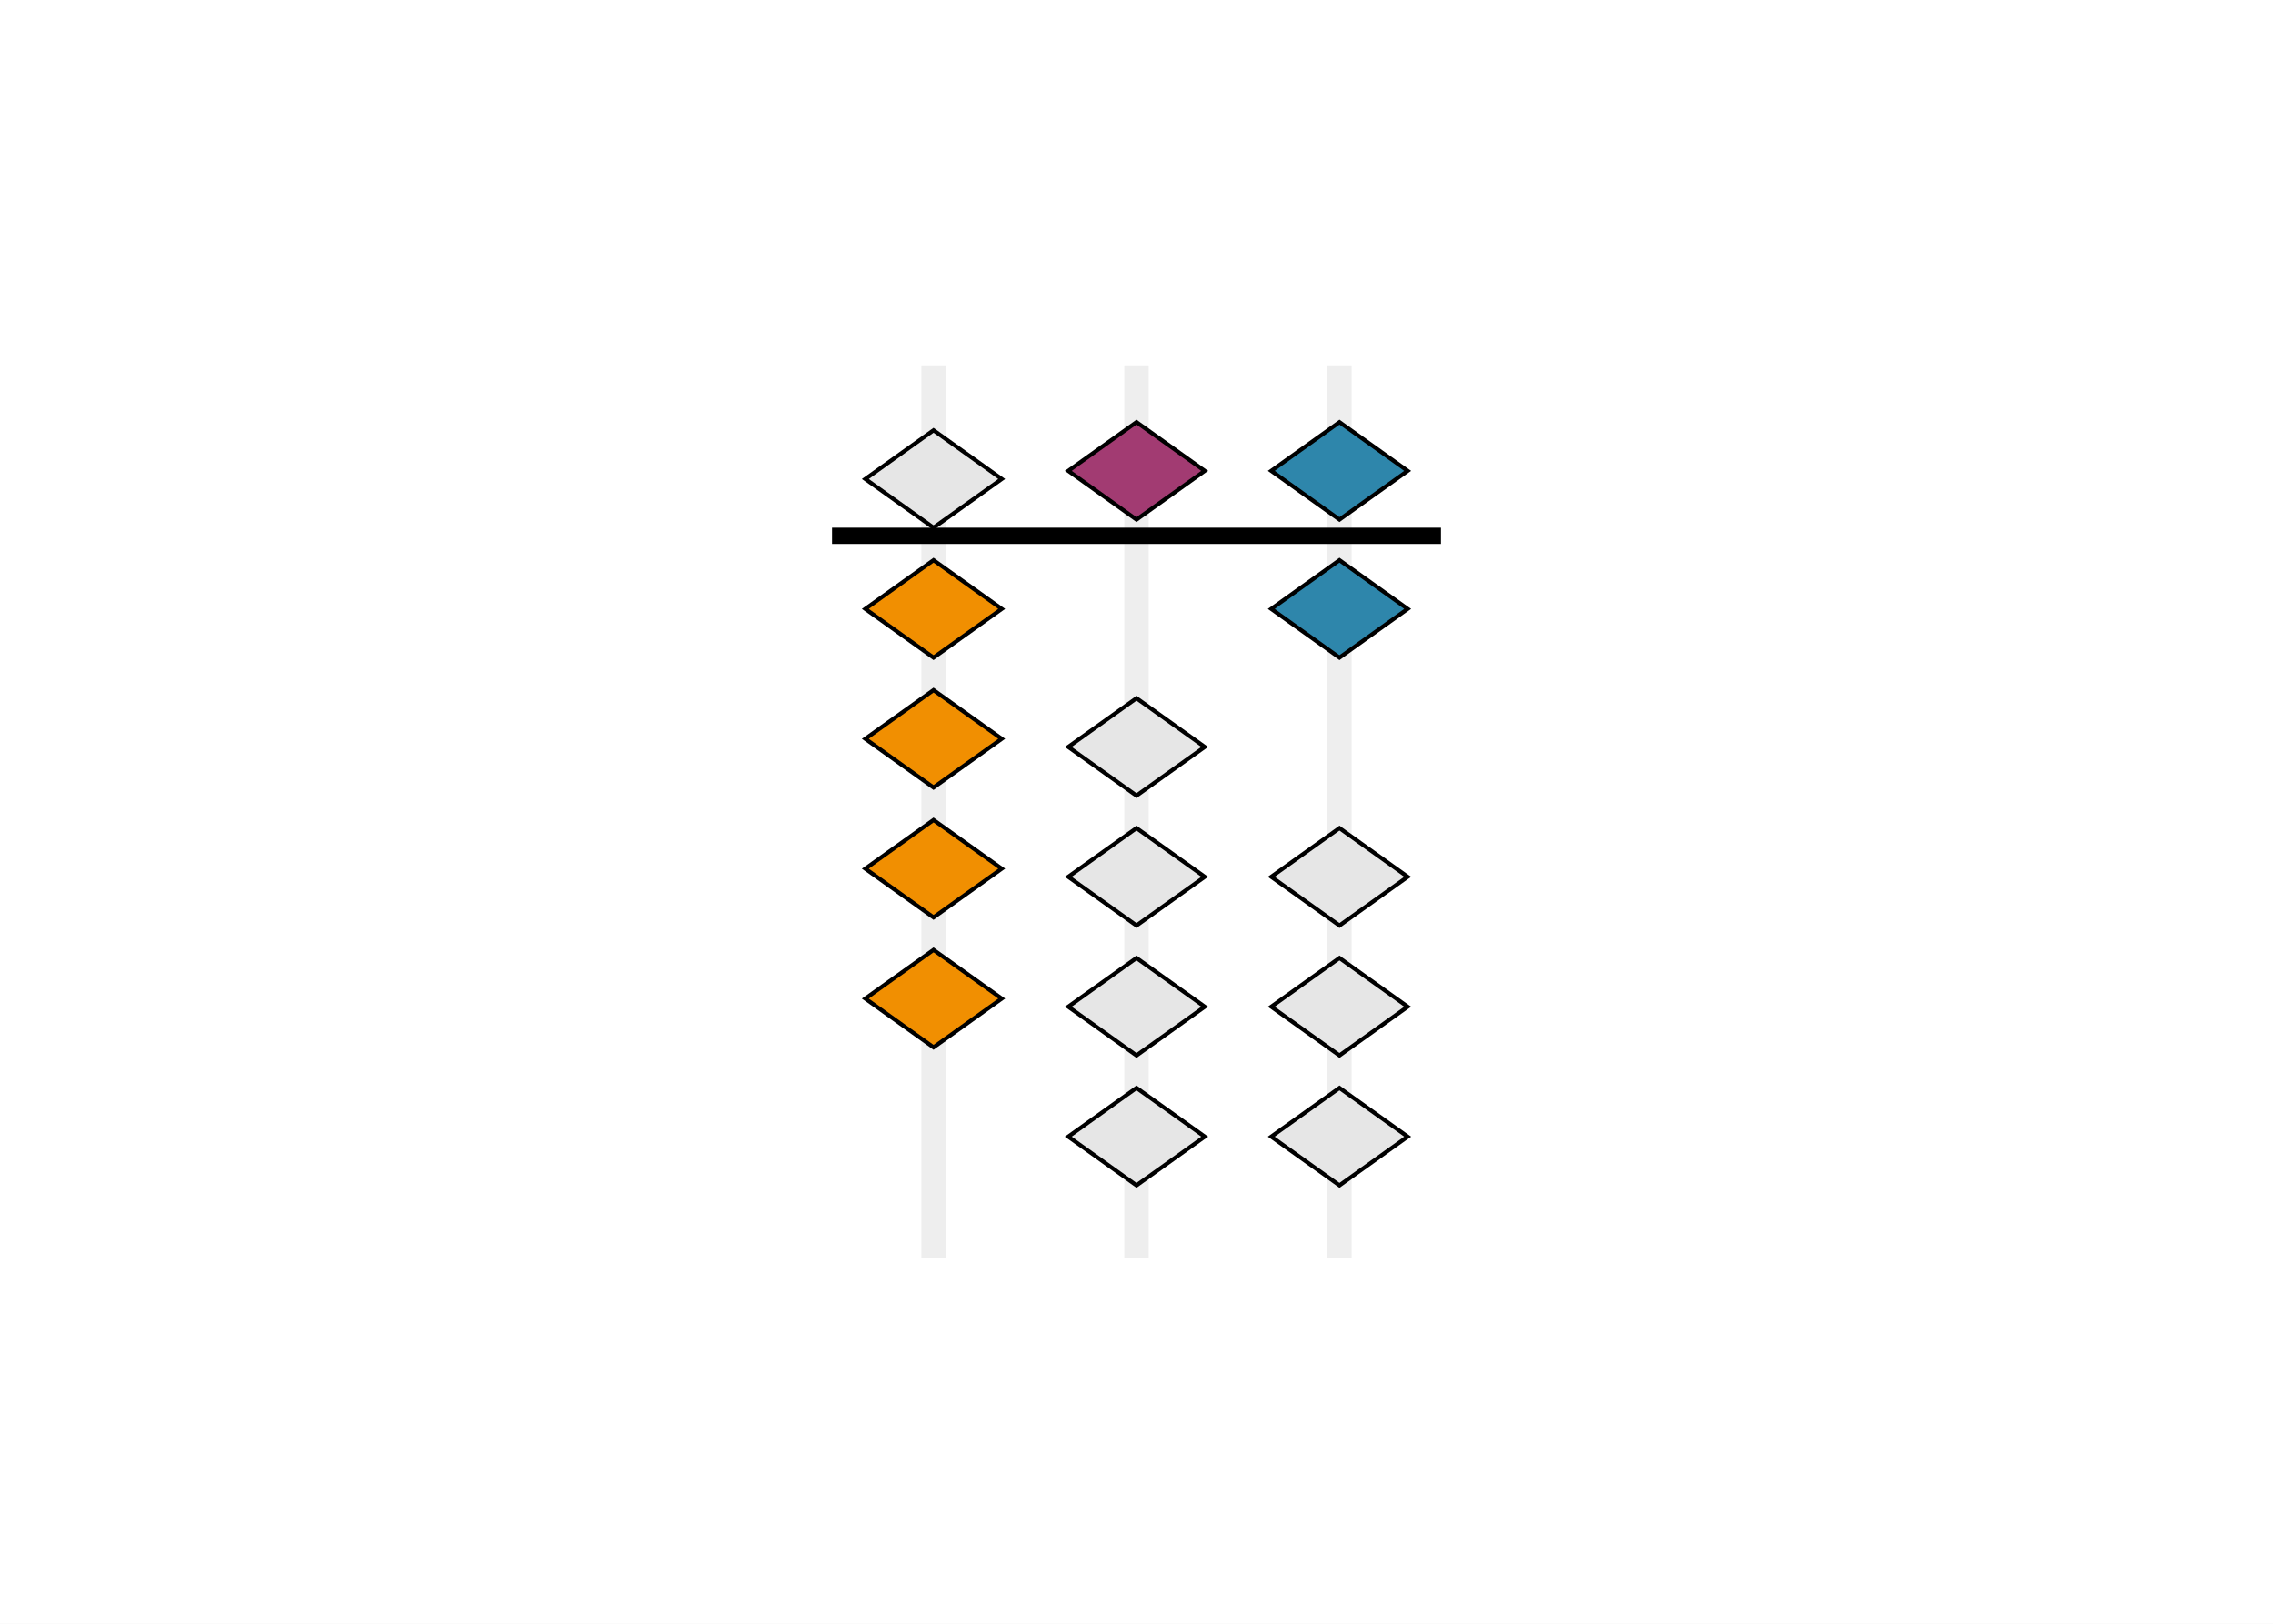
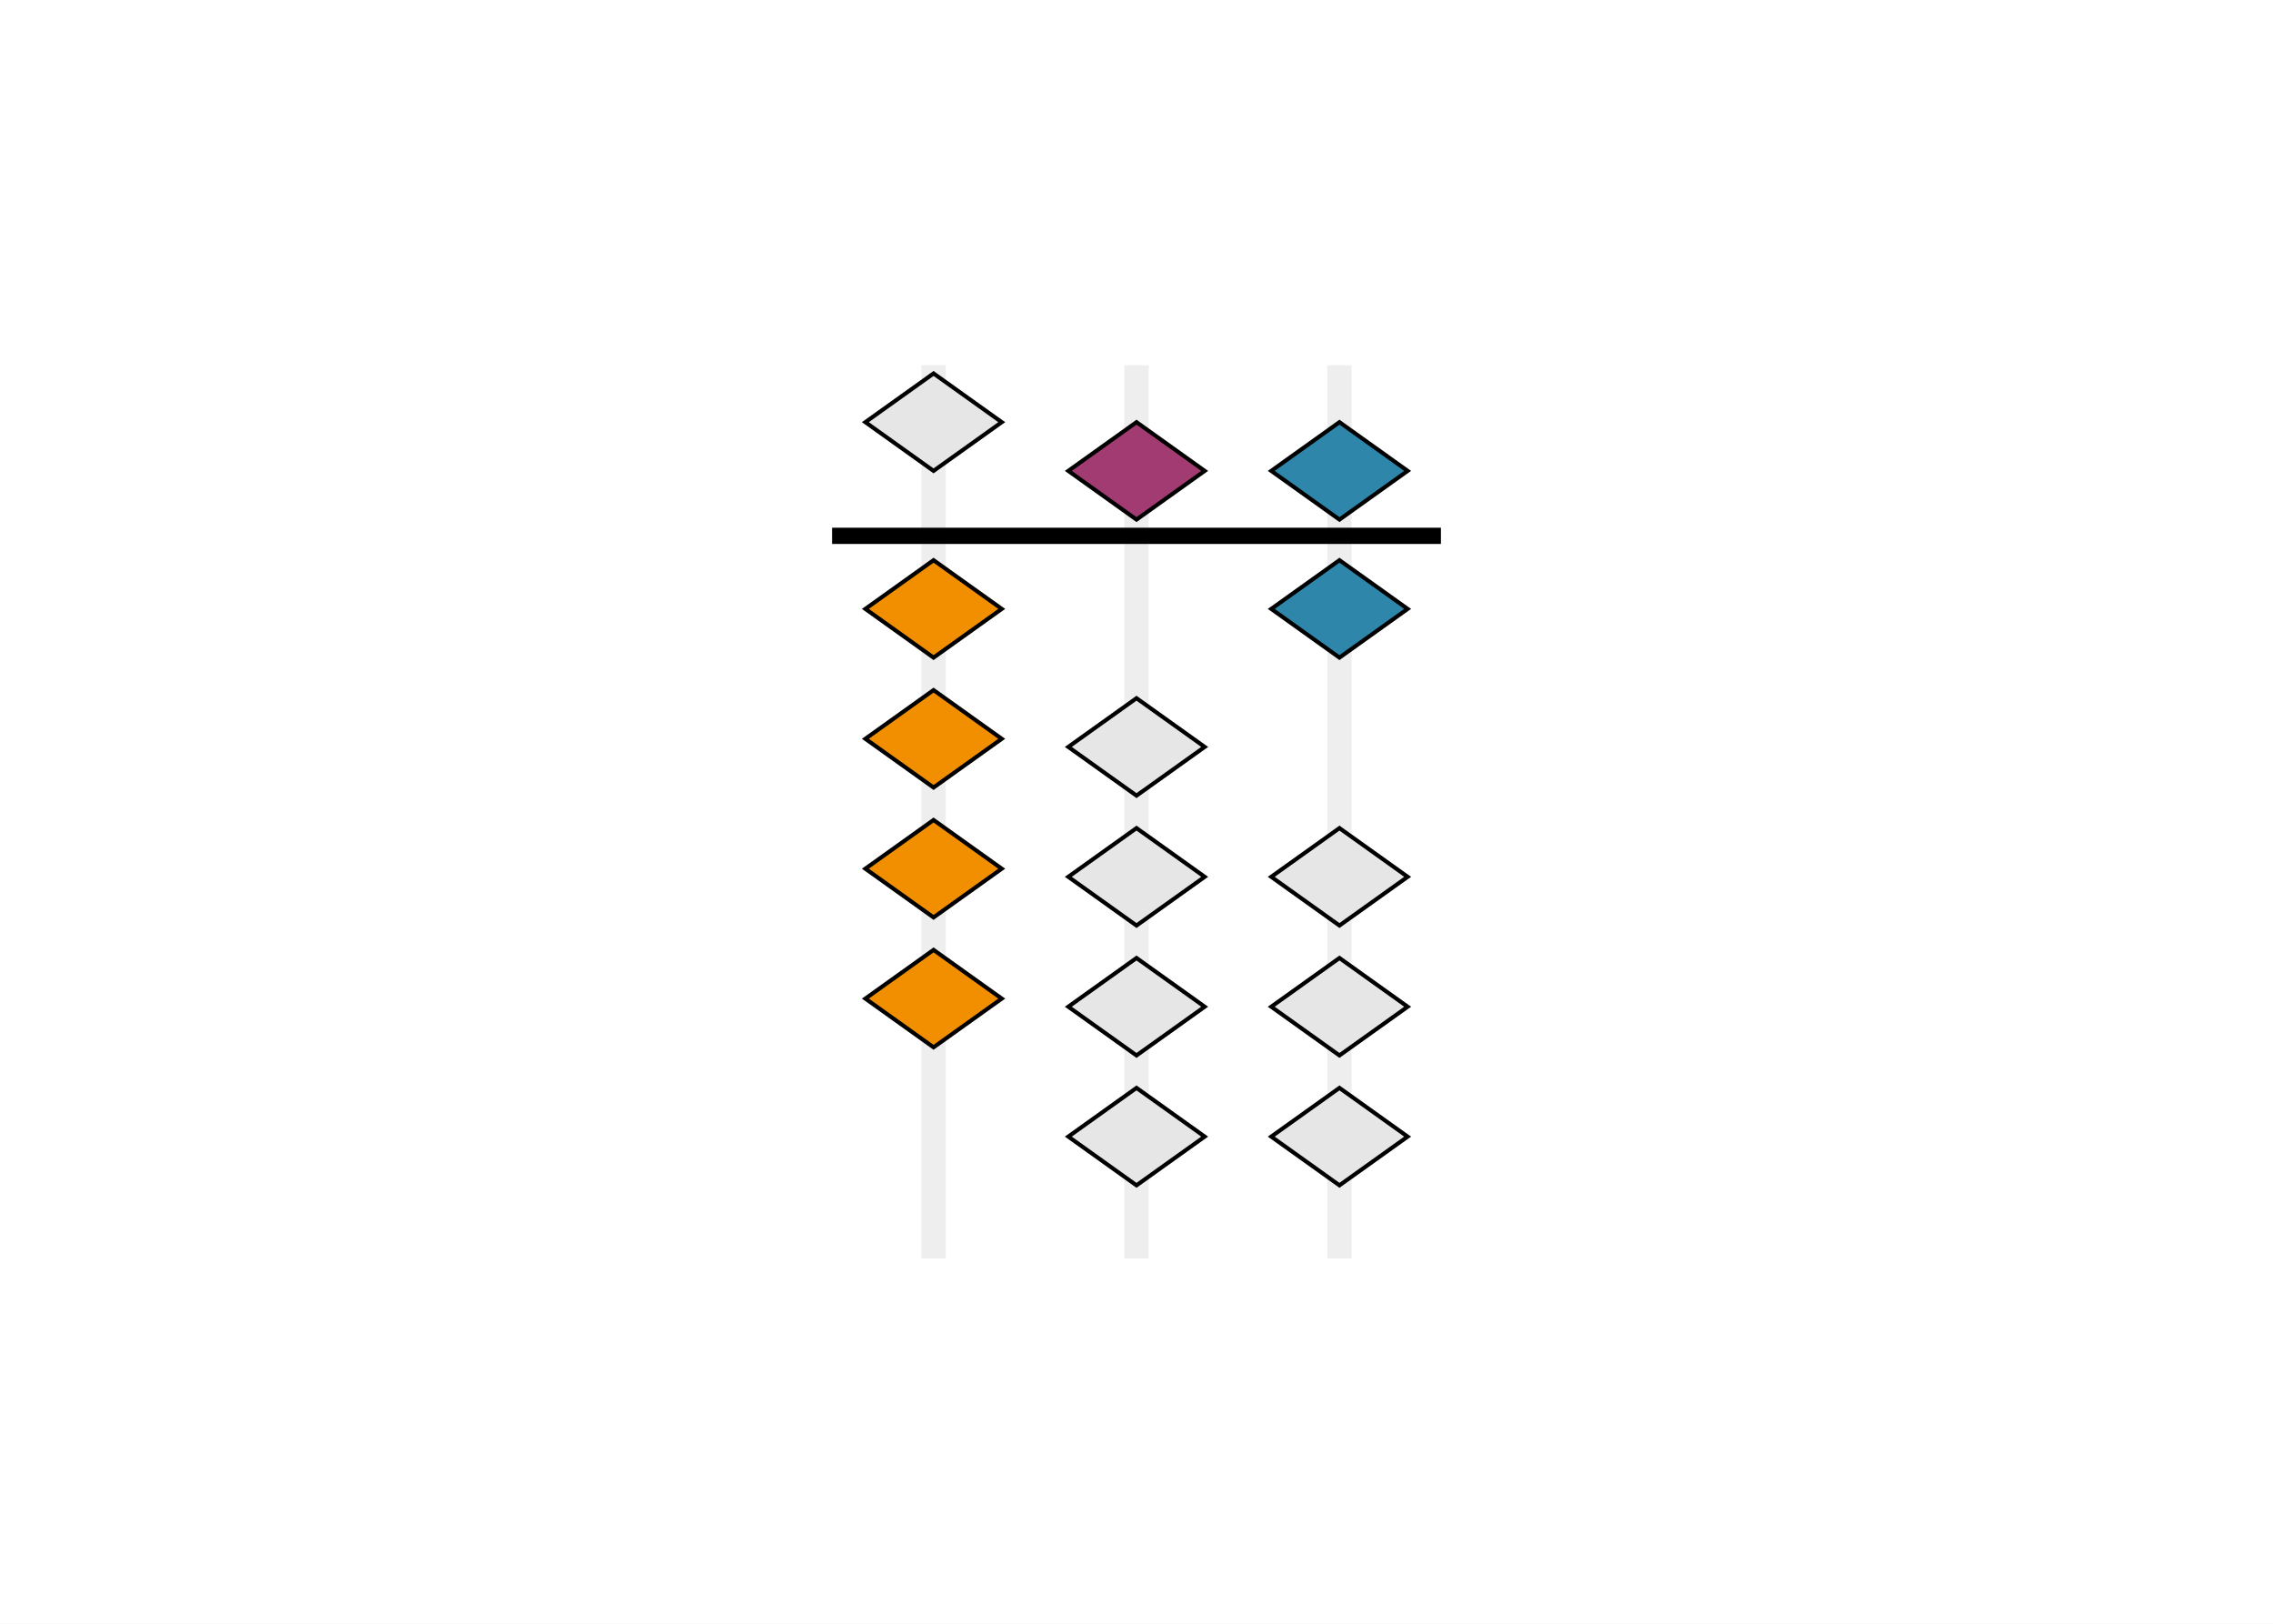
<svg xmlns="http://www.w3.org/2000/svg" class="typst-doc" viewBox="0 0 252 180" width="252pt" height="180pt">
  <path class="typst-shape" fill="#ffffff" fill-rule="nonzero" d="M 0 0 L 0 180 L 252 180 L 252 0 Z " />
  <g>
    <g transform="translate(12.6 12.6)">
      <g class="typst-group">
        <g>
          <g transform="translate(75.9 22.4)">
            <g class="typst-group">
              <g transform="matrix(0.9 0 0 0.9 3.75 5.5)">
                <g transform="translate(0 0)">
                  <g class="typst-group">
                    <g>
                      <g transform="translate(0 0)">
                        <g class="typst-group">
                          <g>
                            <g transform="translate(11 0)">
                              <path class="typst-shape" fill="#eeeeee" fill-rule="nonzero" d="M 0 0 L 0 110 L 3 110 L 3 0 Z " />
                            </g>
-                             <g transform="translate(4.1 8)">
+                             <g transform="translate(4.1 1)">
                              <g class="typst-group">
                                <g>
                                  <g transform="translate(0 0)">
                                    <path class="typst-shape" fill="#e6e6e6" fill-rule="nonzero" stroke="#000000" stroke-width="0.5" stroke-linecap="butt" stroke-linejoin="miter" stroke-miterlimit="4" d="M 8.4 0 L 16.8 6 L 8.4 12 L 0 6 Z " />
                                  </g>
                                </g>
                              </g>
                            </g>
                            <g transform="translate(4.1 24)">
                              <g class="typst-group">
                                <g>
                                  <g transform="translate(0 0)">
                                    <path class="typst-shape" fill="#f18f01" fill-rule="nonzero" stroke="#000000" stroke-width="0.5" stroke-linecap="butt" stroke-linejoin="miter" stroke-miterlimit="4" d="M 8.4 0 L 16.8 6 L 8.4 12 L 0 6 Z " />
                                  </g>
                                </g>
                              </g>
                            </g>
                            <g transform="translate(4.1 40)">
                              <g class="typst-group">
                                <g>
                                  <g transform="translate(0 0)">
                                    <path class="typst-shape" fill="#f18f01" fill-rule="nonzero" stroke="#000000" stroke-width="0.5" stroke-linecap="butt" stroke-linejoin="miter" stroke-miterlimit="4" d="M 8.4 0 L 16.8 6 L 8.4 12 L 0 6 Z " />
                                  </g>
                                </g>
                              </g>
                            </g>
                            <g transform="translate(4.1 56)">
                              <g class="typst-group">
                                <g>
                                  <g transform="translate(0 0)">
                                    <path class="typst-shape" fill="#f18f01" fill-rule="nonzero" stroke="#000000" stroke-width="0.5" stroke-linecap="butt" stroke-linejoin="miter" stroke-miterlimit="4" d="M 8.4 0 L 16.8 6 L 8.4 12 L 0 6 Z " />
                                  </g>
                                </g>
                              </g>
                            </g>
                            <g transform="translate(4.1 72)">
                              <g class="typst-group">
                                <g>
                                  <g transform="translate(0 0)">
                                    <path class="typst-shape" fill="#f18f01" fill-rule="nonzero" stroke="#000000" stroke-width="0.5" stroke-linecap="butt" stroke-linejoin="miter" stroke-miterlimit="4" d="M 8.4 0 L 16.8 6 L 8.4 12 L 0 6 Z " />
                                  </g>
                                </g>
                              </g>
                            </g>
                            <g transform="translate(36 0)">
                              <path class="typst-shape" fill="#eeeeee" fill-rule="nonzero" d="M 0 0 L 0 110 L 3 110 L 3 0 Z " />
                            </g>
                            <g transform="translate(29.1 7)">
                              <g class="typst-group">
                                <g>
                                  <g transform="translate(0 0)">
                                    <path class="typst-shape" fill="#a23b72" fill-rule="nonzero" stroke="#000000" stroke-width="0.5" stroke-linecap="butt" stroke-linejoin="miter" stroke-miterlimit="4" d="M 8.4 0 L 16.8 6 L 8.4 12 L 0 6 Z " />
                                  </g>
                                </g>
                              </g>
                            </g>
                            <g transform="translate(29.1 41)">
                              <g class="typst-group">
                                <g>
                                  <g transform="translate(0 0)">
                                    <path class="typst-shape" fill="#e6e6e6" fill-rule="nonzero" stroke="#000000" stroke-width="0.5" stroke-linecap="butt" stroke-linejoin="miter" stroke-miterlimit="4" d="M 8.4 0 L 16.8 6 L 8.4 12 L 0 6 Z " />
                                  </g>
                                </g>
                              </g>
                            </g>
                            <g transform="translate(29.1 57)">
                              <g class="typst-group">
                                <g>
                                  <g transform="translate(0 0)">
                                    <path class="typst-shape" fill="#e6e6e6" fill-rule="nonzero" stroke="#000000" stroke-width="0.5" stroke-linecap="butt" stroke-linejoin="miter" stroke-miterlimit="4" d="M 8.4 0 L 16.8 6 L 8.4 12 L 0 6 Z " />
                                  </g>
                                </g>
                              </g>
                            </g>
                            <g transform="translate(29.1 73)">
                              <g class="typst-group">
                                <g>
                                  <g transform="translate(0 0)">
                                    <path class="typst-shape" fill="#e6e6e6" fill-rule="nonzero" stroke="#000000" stroke-width="0.5" stroke-linecap="butt" stroke-linejoin="miter" stroke-miterlimit="4" d="M 8.4 0 L 16.8 6 L 8.4 12 L 0 6 Z " />
                                  </g>
                                </g>
                              </g>
                            </g>
                            <g transform="translate(29.1 89)">
                              <g class="typst-group">
                                <g>
                                  <g transform="translate(0 0)">
                                    <path class="typst-shape" fill="#e6e6e6" fill-rule="nonzero" stroke="#000000" stroke-width="0.5" stroke-linecap="butt" stroke-linejoin="miter" stroke-miterlimit="4" d="M 8.4 0 L 16.8 6 L 8.4 12 L 0 6 Z " />
                                  </g>
                                </g>
                              </g>
                            </g>
                            <g transform="translate(61 0)">
                              <path class="typst-shape" fill="#eeeeee" fill-rule="nonzero" d="M 0 0 L 0 110 L 3 110 L 3 0 Z " />
                            </g>
                            <g transform="translate(54.1 7)">
                              <g class="typst-group">
                                <g>
                                  <g transform="translate(0 0)">
                                    <path class="typst-shape" fill="#2e86ab" fill-rule="nonzero" stroke="#000000" stroke-width="0.5" stroke-linecap="butt" stroke-linejoin="miter" stroke-miterlimit="4" d="M 8.4 0 L 16.8 6 L 8.4 12 L 0 6 Z " />
                                  </g>
                                </g>
                              </g>
                            </g>
                            <g transform="translate(54.1 24)">
                              <g class="typst-group">
                                <g>
                                  <g transform="translate(0 0)">
                                    <path class="typst-shape" fill="#2e86ab" fill-rule="nonzero" stroke="#000000" stroke-width="0.5" stroke-linecap="butt" stroke-linejoin="miter" stroke-miterlimit="4" d="M 8.4 0 L 16.8 6 L 8.4 12 L 0 6 Z " />
                                  </g>
                                </g>
                              </g>
                            </g>
                            <g transform="translate(54.1 57)">
                              <g class="typst-group">
                                <g>
                                  <g transform="translate(0 0)">
                                    <path class="typst-shape" fill="#e6e6e6" fill-rule="nonzero" stroke="#000000" stroke-width="0.5" stroke-linecap="butt" stroke-linejoin="miter" stroke-miterlimit="4" d="M 8.4 0 L 16.8 6 L 8.4 12 L 0 6 Z " />
                                  </g>
                                </g>
                              </g>
                            </g>
                            <g transform="translate(54.1 73)">
                              <g class="typst-group">
                                <g>
                                  <g transform="translate(0 0)">
                                    <path class="typst-shape" fill="#e6e6e6" fill-rule="nonzero" stroke="#000000" stroke-width="0.5" stroke-linecap="butt" stroke-linejoin="miter" stroke-miterlimit="4" d="M 8.4 0 L 16.8 6 L 8.4 12 L 0 6 Z " />
                                  </g>
                                </g>
                              </g>
                            </g>
                            <g transform="translate(54.1 89)">
                              <g class="typst-group">
                                <g>
                                  <g transform="translate(0 0)">
                                    <path class="typst-shape" fill="#e6e6e6" fill-rule="nonzero" stroke="#000000" stroke-width="0.5" stroke-linecap="butt" stroke-linejoin="miter" stroke-miterlimit="4" d="M 8.4 0 L 16.8 6 L 8.4 12 L 0 6 Z " />
                                  </g>
                                </g>
                              </g>
                            </g>
                            <g transform="translate(0 20)">
                              <path class="typst-shape" fill="#000000" fill-rule="nonzero" d="M 0 0 L 0 2 L 75 2 L 75 0 Z " />
                            </g>
                          </g>
                        </g>
                      </g>
                    </g>
                  </g>
                </g>
              </g>
            </g>
          </g>
        </g>
      </g>
    </g>
  </g>
</svg>
